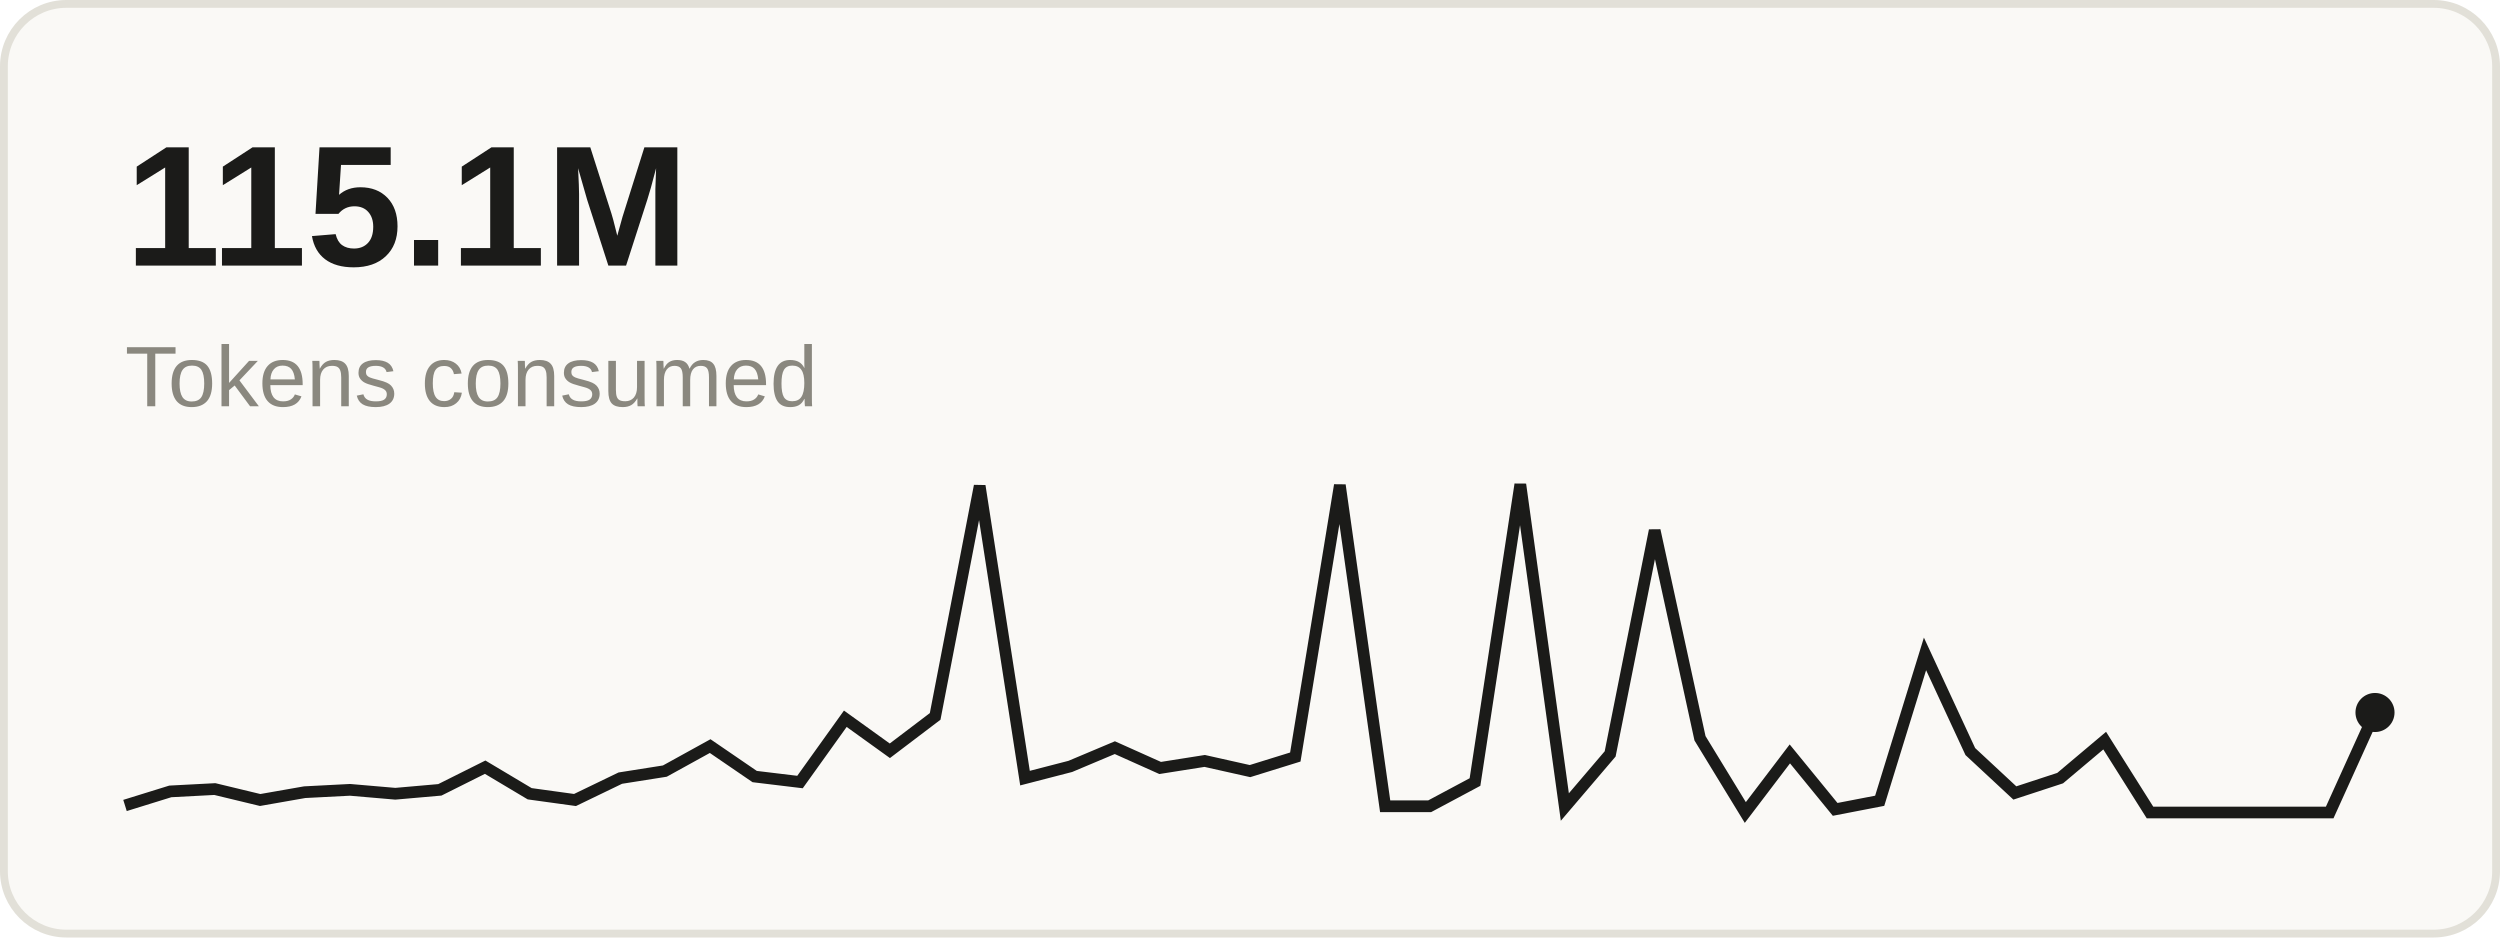
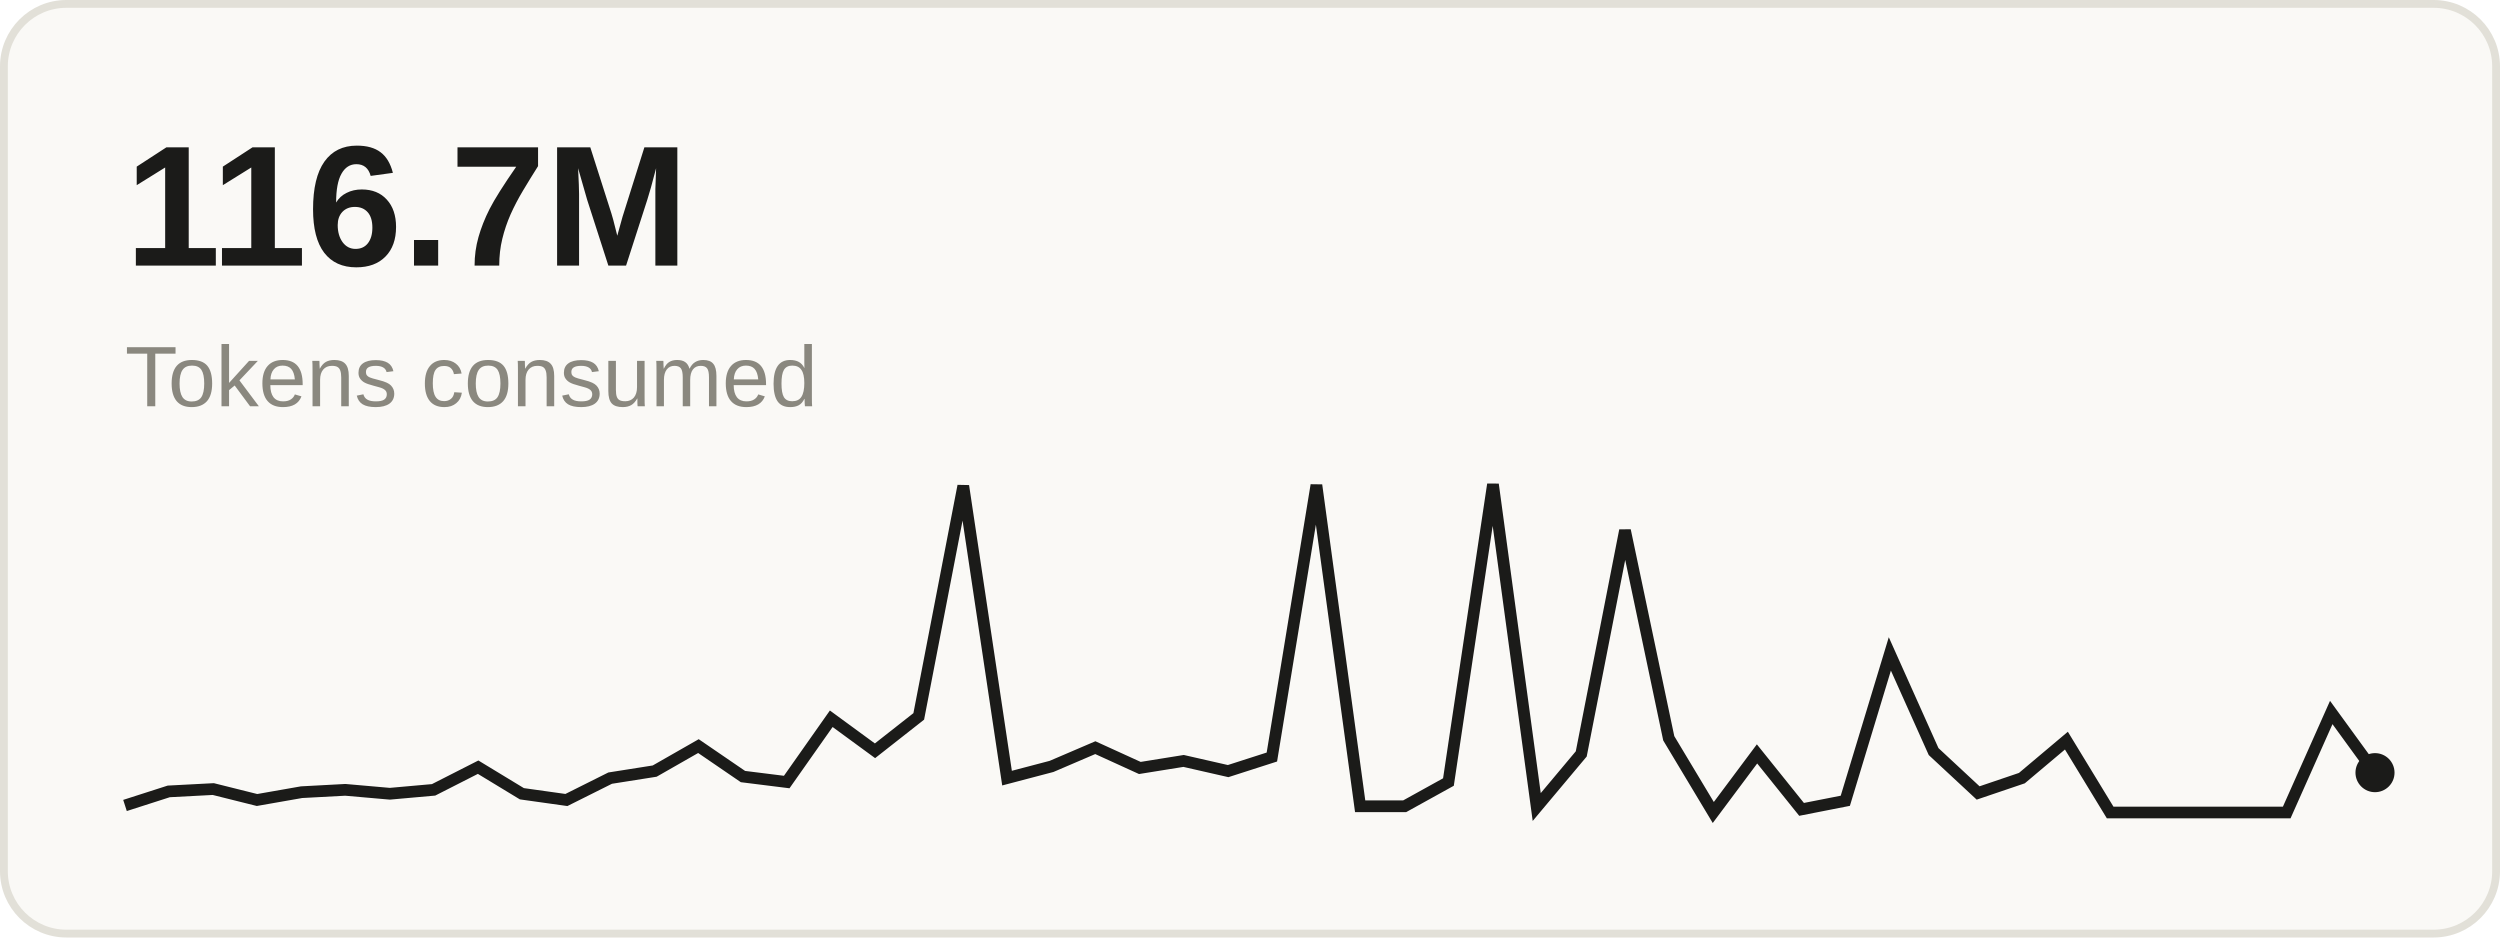
<svg xmlns="http://www.w3.org/2000/svg" width="320" height="120" viewBox="0 0 320 120" role="img" aria-label="Tokens consumed">
  <rect x="0.5" y="0.5" width="319" height="119" rx="8" fill="#faf9f6" stroke="#e2e0d8" />
-   <text x="16" y="34" font-family="Arial,sans-serif" font-size="22" font-weight="bold" fill="#1b1b19">115.1M</text>
+   <text x="16" y="34" font-family="Arial,sans-serif" font-size="22" font-weight="bold" fill="#1b1b19">116.7M</text>
  <text x="16" y="52" font-family="Arial,sans-serif" font-size="11" fill="#8a887f">Tokens consumed</text>
-   <polyline points="16.0,103.1 21.8,101.3 27.5,101.0 33.3,102.4 39.0,101.4 44.8,101.1 50.6,101.6 56.3,101.1 62.1,98.2 67.8,101.6 73.6,102.4 79.4,99.6 85.1,98.7 90.9,95.5 96.6,99.4 102.4,100.1 108.2,92.0 113.9,96.1 119.7,91.7 125.4,62.2 131.2,99.6 137.0,98.1 142.7,95.7 148.5,98.3 154.2,97.4 160.0,98.7 165.8,96.9 171.5,62.1 177.3,103.2 183.0,103.2 188.8,100.1 194.6,62.0 200.3,103.3 206.1,96.5 211.8,67.9 217.6,94.5 223.4,104.0 229.1,96.5 234.9,103.6 240.6,102.5 246.4,83.7 252.2,96.2 257.9,101.5 263.7,99.6 269.4,94.8 275.2,104.0 281.0,104.0 286.7,104.0 292.5,104.0 298.2,104.0 304.0,91.2" fill="none" stroke="#1b1b19" stroke-width="1.5" />
-   <circle cx="304.0" cy="91.2" r="2.5" fill="#1b1b19" />
+   <polyline points="16.0,103.1 21.6,101.3 27.3,101.0 32.9,102.4 38.6,101.4 44.2,101.1 49.9,101.6 55.5,101.1 61.2,98.2 66.8,101.6 72.5,102.4 78.1,99.6 83.8,98.7 89.4,95.5 95.1,99.4 100.7,100.1 106.4,92.0 112.0,96.1 117.6,91.7 123.3,62.2 128.9,99.6 134.6,98.1 140.2,95.7 145.9,98.3 151.5,97.4 157.2,98.7 162.8,96.9 168.5,62.1 174.1,103.2 179.8,103.2 185.4,100.1 191.1,62.0 196.7,103.3 202.4,96.5 208.0,67.9 213.6,94.5 219.3,104.0 224.9,96.5 230.6,103.6 236.2,102.5 241.9,83.7 247.5,96.2 253.2,101.5 258.8,99.6 264.5,94.8 270.1,104.0 275.8,104.0 281.4,104.0 287.1,104.0 292.7,104.0 298.4,91.2 304.0,98.9" fill="none" stroke="#1b1b19" stroke-width="1.5" />
+   <circle cx="304.0" cy="98.9" r="2.5" fill="#1b1b19" />
</svg>
